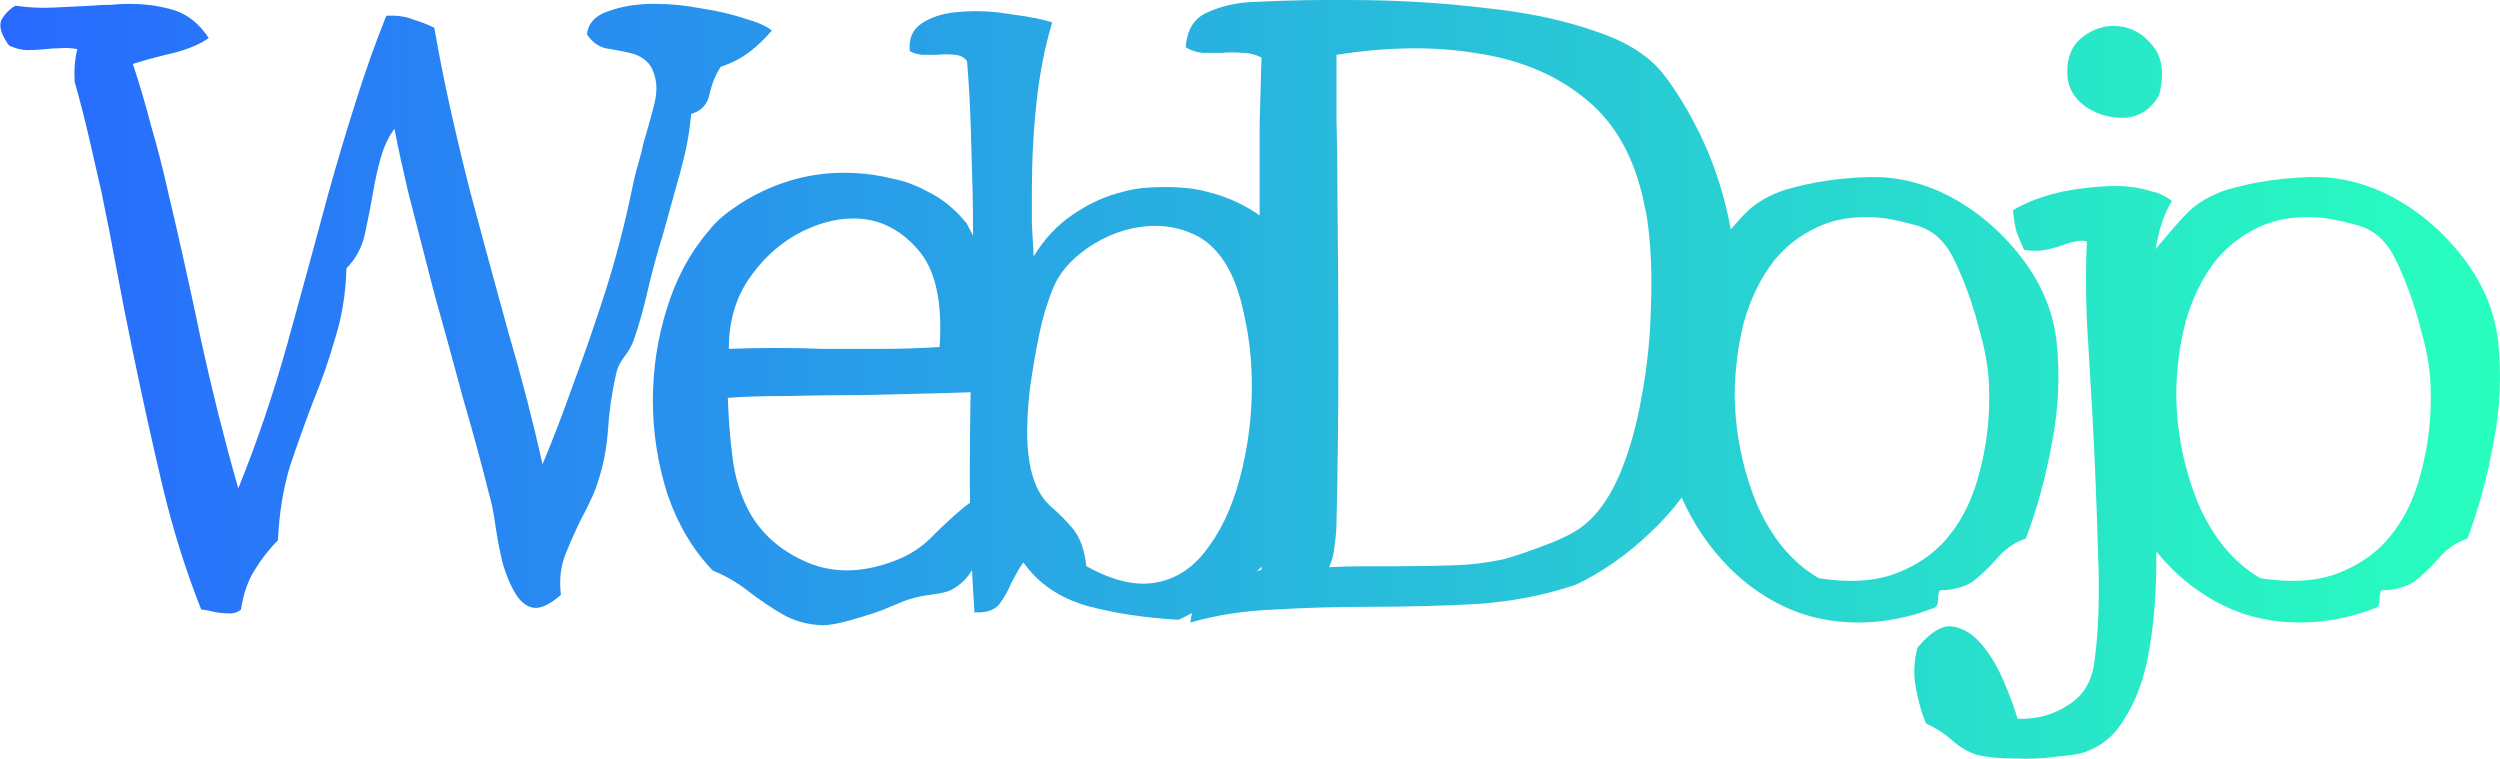
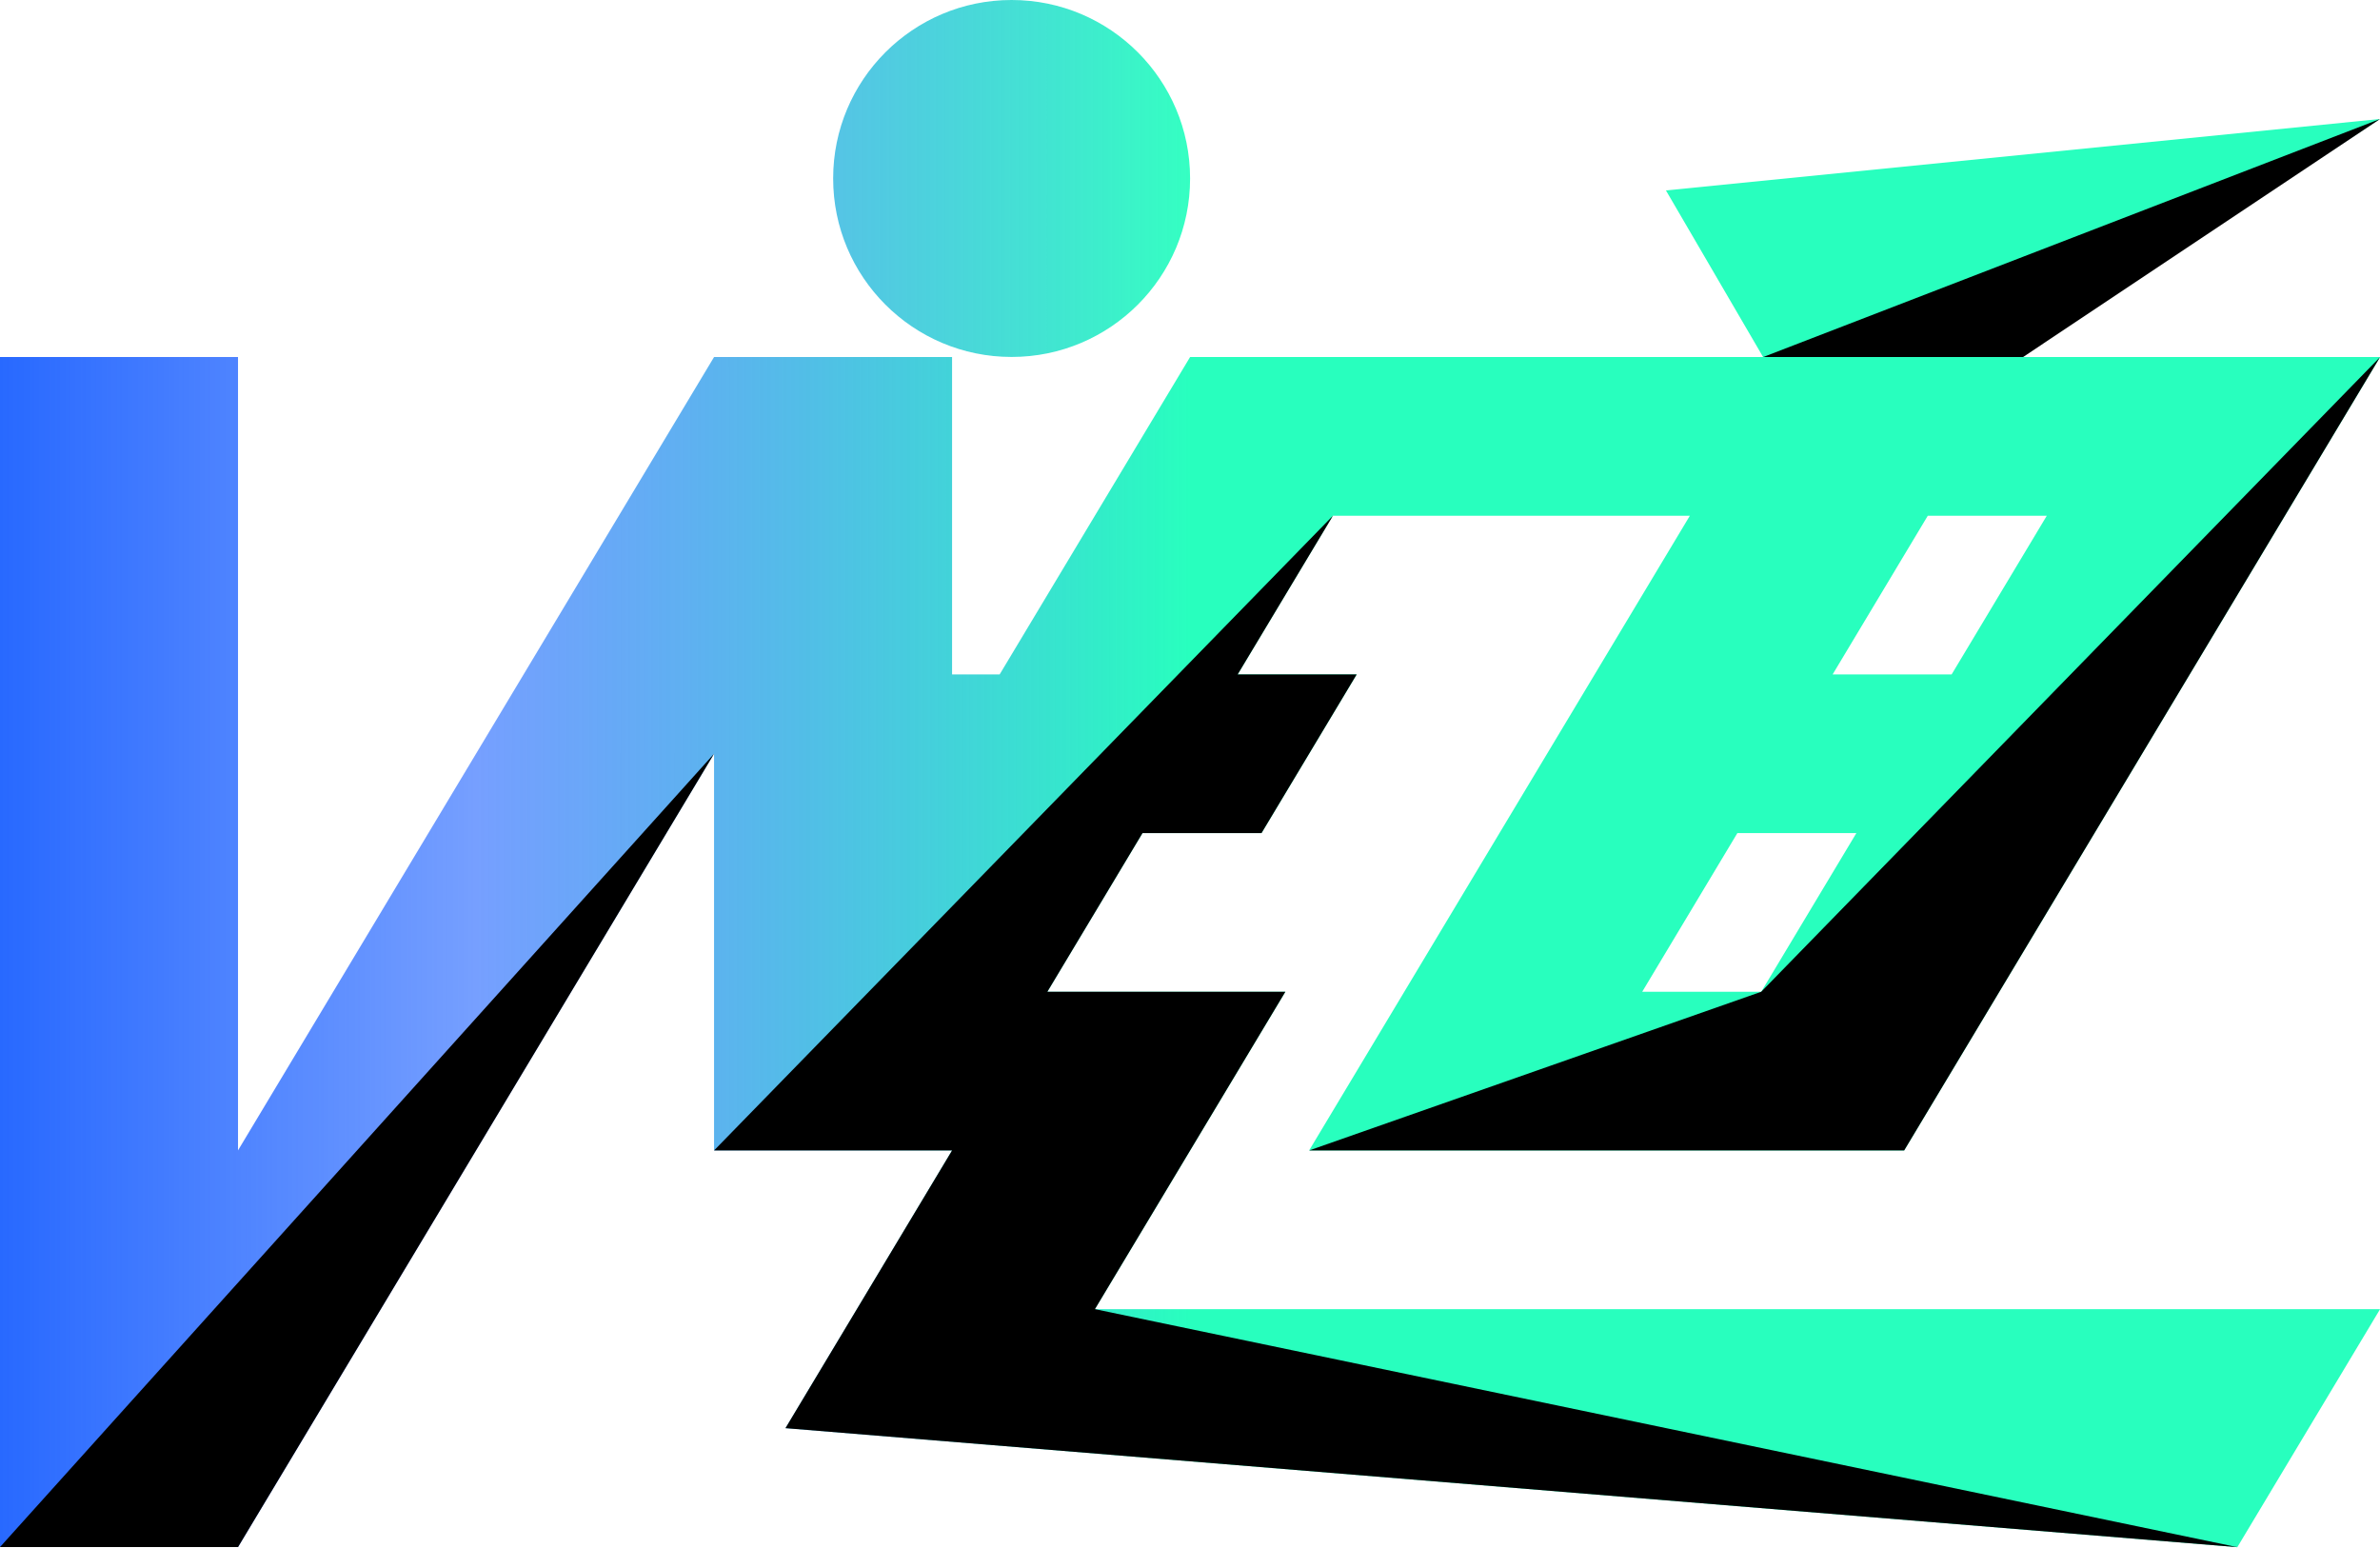
- <svg xmlns="http://www.w3.org/2000/svg" width="54.126mm" height="16.427mm" version="1.1" viewBox="0 0 54.126 16.427">
+ <svg xmlns="http://www.w3.org/2000/svg" width="26.458mm" height="17.198mm" version="1.1" viewBox="0 0 26.458 17.198">
  <defs>
-     <linearGradient id="linearGradient4434" x1="76.936" x2="131.06" y1="51.289" y2="51.289" gradientUnits="userSpaceOnUse">
+     <linearGradient id="linearGradient5385" x1="5.25e-6" x2="13.229" y1="2.646" y2="2.646" gradientTransform="translate(112.45 80.698)" gradientUnits="userSpaceOnUse">
      <stop stop-color="#2869ff" offset="0" />
+       <stop stop-color="#2869ff" stop-opacity=".639" offset=".4" />
+       <stop stop-color="#28ffbe" stop-opacity=".941" offset="1" />
+     </linearGradient>
+     <linearGradient id="linearGradient13031" x1="112.45" x2="125.68" y1="91.281" y2="91.281" gradientUnits="userSpaceOnUse">
+       <stop stop-color="#2869ff" offset="0" />
+       <stop stop-color="#2869ff" stop-opacity=".639" offset=".4" />
      <stop stop-color="#28ffbe" offset="1" />
    </linearGradient>
  </defs>
-   <g transform="translate(-76.936 -43.075)">
-     <g id="text__logo" fill="url(#linearGradient4434)" stroke-width=".501" aria-label="Web Dojo">
-       <path d="m93.642 43.741q-0.22 0.26-0.481 0.46t-0.621 0.32q-0.16 0.24-0.24 0.581-0.06 0.34-0.4 0.44-0.04 0.46-0.14 0.881-0.1 0.42-0.22 0.821-0.08 0.28-0.16 0.581-0.08 0.3-0.18 0.621-0.14 0.481-0.26 1.001t-0.28 0.981q-0.06 0.18-0.2 0.36-0.14 0.18-0.18 0.36-0.14 0.601-0.18 1.221-0.04 0.601-0.22 1.141-0.06 0.2-0.16 0.4-0.08 0.18-0.18 0.36-0.2 0.4-0.36 0.801-0.16 0.4-0.1 0.881-0.36 0.32-0.601 0.28-0.22-0.04-0.38-0.3-0.16-0.26-0.28-0.661-0.1-0.42-0.16-0.841-0.06-0.42-0.14-0.681-0.24-0.961-0.561-2.062-0.3-1.121-0.621-2.262-0.3-1.161-0.561-2.182-0.08-0.36-0.16-0.701-0.08-0.36-0.14-0.681-0.2 0.28-0.3 0.641-0.1 0.36-0.16 0.721-0.08 0.46-0.18 0.921-0.1 0.44-0.4 0.741-0.02 0.801-0.24 1.502-0.2 0.701-0.481 1.381-0.26 0.681-0.501 1.401-0.22 0.721-0.26 1.602-0.28 0.28-0.501 0.641-0.22 0.34-0.3 0.861-0.12 0.1-0.3 0.08-0.16 0-0.32-0.04-0.16-0.04-0.24-0.04-0.501-1.261-0.841-2.683-0.34-1.442-0.641-2.903-0.18-0.861-0.34-1.722-0.16-0.881-0.34-1.742-0.14-0.621-0.28-1.221t-0.3-1.161q-0.02-0.4 0.06-0.701-0.2-0.04-0.38-0.02-0.16 0-0.32 0.02-0.2 0.02-0.38 0.02-0.18 0-0.4-0.1-0.26-0.36-0.16-0.561 0.12-0.2 0.3-0.3 0.42 0.06 0.821 0.04 0.42-0.02 0.821-0.04 0.22-0.02 0.42-0.02 0.2-0.02 0.4-0.02 0.541 0 0.981 0.14t0.741 0.601q-0.32 0.22-0.841 0.34-0.501 0.12-0.801 0.22 0.22 0.661 0.4 1.361 0.2 0.681 0.36 1.401 0.38 1.602 0.721 3.243 0.36 1.642 0.801 3.183 0.601-1.482 1.061-3.123 0.46-1.662 0.901-3.304 0.28-1.001 0.581-1.942 0.3-0.961 0.661-1.862 0.34-0.02 0.581 0.08 0.26 0.08 0.46 0.18 0.14 0.821 0.34 1.722 0.2 0.901 0.44 1.842 0.4 1.502 0.821 3.023 0.44 1.502 0.741 2.863 0.32-0.761 0.661-1.722 0.36-0.961 0.701-2.022 0.34-1.081 0.561-2.142l0.06-0.28q0.04-0.18 0.1-0.38 0.06-0.2 0.1-0.4 0.12-0.4 0.22-0.781 0.1-0.38 0.04-0.621-0.06-0.28-0.22-0.4-0.14-0.12-0.34-0.16-0.26-0.06-0.521-0.1-0.24-0.06-0.4-0.3 0.04-0.36 0.46-0.501 0.44-0.16 1.001-0.16 0.501 0 1.021 0.1 0.521 0.08 0.941 0.22 0.42 0.12 0.581 0.26z" />
-       <path d="m98.761 51.529q-0.661 0.04-1.502 0.06-0.821 0.02-1.682 0.04-0.861 0-1.622 0.02-0.761 0-1.261 0.04 0.02 0.641 0.1 1.281 0.08 0.641 0.34 1.141 0.4 0.761 1.281 1.141 0.901 0.38 2.002-0.08 0.42-0.18 0.741-0.521 0.34-0.34 0.681-0.621 0.36-0.28 0.821-0.3 0.1 0.2 0.02 0.4-0.08 0.18-0.18 0.38-0.08 0.14-0.12 0.2-0.16 0.3-0.36 0.641-0.18 0.34-0.501 0.501-0.12 0.06-0.44 0.1-0.32 0.04-0.581 0.14-0.14 0.06-0.481 0.2-0.34 0.12-0.701 0.22-0.36 0.1-0.581 0.1-0.481-0.02-0.861-0.24-0.38-0.22-0.741-0.501-0.36-0.28-0.761-0.44-0.641-0.661-0.981-1.642-0.32-1.001-0.32-2.042 0-1.021 0.3-1.982 0.3-0.981 0.901-1.682 0.22-0.28 0.521-0.481 0.3-0.22 0.641-0.38 0.961-0.46 2.022-0.4 0.4 0.02 0.801 0.12 0.4 0.08 0.761 0.28 0.46 0.22 0.841 0.681 0.44 0.801 0.721 1.782 0.28 0.961 0.18 1.842zm-1.482-0.941q0.1-1.482-0.481-2.122-0.581-0.661-1.381-0.661-0.621 0-1.261 0.36-0.621 0.36-1.041 1.001-0.4 0.621-0.4 1.462 0.541-0.02 1.041-0.02 0.501 0 0.981 0.02 0.661 0 1.281 0 0.621 0 1.261-0.04z" />
-       <path d="m105.14 48.846q0.22 0.501 0.3 1.201 0.1 0.701 0.06 1.462-0.04 0.761-0.18 1.462-0.12 0.701-0.34 1.201-0.38 0.921-0.981 1.401-0.601 0.46-1.542 0.921-1.081-0.06-1.982-0.3-0.901-0.26-1.381-0.941-0.08 0.1-0.14 0.22-0.06 0.1-0.12 0.22-0.1 0.24-0.26 0.46-0.16 0.2-0.541 0.18-0.1-1.482-0.1-2.903 0-1.442 0.04-2.863 0-0.841 0.02-1.662 0.02-0.841 0-1.682-0.02-0.701-0.04-1.401-0.02-0.701-0.08-1.421-0.08-0.12-0.26-0.14-0.18-0.02-0.4 0-0.16 0-0.32 0-0.16-0.02-0.26-0.08-0.04-0.4 0.26-0.601 0.3-0.2 0.741-0.24 0.561-0.06 1.161 0.04 0.621 0.08 0.921 0.18-0.24 0.801-0.34 1.742-0.1 0.921-0.1 1.922 0 0.34 0 0.701 0.02 0.36 0.04 0.701 0.34-0.561 0.841-0.901 0.521-0.36 1.101-0.501 0.22-0.06 0.44-0.08 0.24-0.02 0.46-0.02t0.44 0.02q0.24 0.02 0.46 0.08 0.681 0.16 1.241 0.581 0.561 0.4 0.841 1.041zm-1.101 2.603q0-0.821-0.16-1.522-0.14-0.721-0.42-1.161-0.28-0.44-0.681-0.621-0.4-0.18-0.821-0.18-0.681 0-1.321 0.38-0.621 0.38-0.861 0.881-0.14 0.3-0.28 0.821-0.12 0.521-0.22 1.161-0.1 0.621-0.1 1.221t0.14 1.021q0.12 0.36 0.36 0.581 0.24 0.2 0.481 0.481 0.24 0.28 0.3 0.821 0.681 0.38 1.241 0.38 0.781-0.02 1.301-0.661 0.521-0.641 0.781-1.622 0.26-0.981 0.26-1.982z" />
-       <path d="m114.54 50.808q-0.12 1.201-0.641 2.162-0.501 0.961-1.261 1.662-0.741 0.701-1.582 1.101-1.001 0.34-2.162 0.42-1.161 0.06-2.342 0.06-1.041 0-2.042 0.06-0.981 0.04-1.802 0.28 0.04-0.34 0.18-0.601 0.14-0.26 0.32-0.46 0.14-0.04 0.26-0.04t0.24 0q0.12 0.02 0.24 0.02 0.14 0 0.3-0.06 0.04-1.061 0.02-2.282 0-1.241-0.02-2.563-0.02-0.821-0.04-1.662 0-0.841 0-1.682 0-0.741 0-1.462 0.02-0.741 0.04-1.442-0.2-0.1-0.42-0.1-0.22-0.02-0.44 0-0.2 0-0.42 0-0.2-0.02-0.36-0.12 0.04-0.581 0.481-0.761 0.44-0.2 0.981-0.22 1.121-0.06 2.463-0.04t2.643 0.18q1.301 0.14 2.322 0.501 1.021 0.34 1.482 0.961 0.38 0.501 0.701 1.141 0.32 0.621 0.541 1.381 0.22 0.781 0.32 1.682 0.1 0.881 0 1.882zm-1.942-2.983q-0.02-0.16-0.06-0.3-0.02-0.14-0.06-0.28-0.34-1.361-1.281-2.082-0.941-0.741-2.322-0.941-1.361-0.22-3.003 0.04 0 0.681 0 1.421 0.02 0.741 0.02 1.542 0.02 1.762 0.02 3.624t-0.04 3.524q0 0.22-0.04 0.501-0.02 0.26-0.12 0.481 0.38-0.02 0.721-0.02 0.36 0 0.701 0 0.661 0 1.261-0.02t1.121-0.14q0.36-0.1 0.881-0.3 0.541-0.2 0.821-0.42 0.46-0.36 0.781-1.101 0.32-0.761 0.481-1.702 0.18-0.961 0.2-1.962 0.04-1.001-0.08-1.862z" />
-       <path d="m121.46 50.448q0.12 1.101-0.1 2.222-0.2 1.101-0.561 2.062-0.34 0.12-0.581 0.38-0.22 0.26-0.481 0.481-0.24 0.22-0.701 0.26-0.1-0.02-0.12 0.04-0.02 0.06-0.02 0.14 0 0.18-0.08 0.2-0.821 0.32-1.642 0.32-0.901 0-1.642-0.36-0.741-0.36-1.301-0.981-0.641-0.701-1.001-1.642-0.34-0.941-0.36-1.962 0-0.701 0.16-1.381 0.18-0.701 0.541-1.321 0.08-0.14 0.24-0.24 0.18-0.12 0.32-0.3 0.28-0.34 0.561-0.641 0.3-0.32 0.781-0.501 0.1-0.04 0.26-0.08 0.501-0.14 1.101-0.2 0.621-0.06 1.001-0.02 0.561 0.06 1.101 0.3 0.961 0.44 1.682 1.321 0.721 0.881 0.841 1.902zm-1.462 0.961q-0.02-0.541-0.2-1.161-0.16-0.641-0.38-1.161-0.22-0.541-0.38-0.721-0.26-0.34-0.721-0.44-0.44-0.12-0.721-0.14-0.741-0.06-1.301 0.2-0.561 0.26-0.941 0.721-0.44 0.561-0.661 1.341-0.2 0.781-0.2 1.602 0.02 1.221 0.481 2.342 0.481 1.101 1.341 1.602 0.901 0.14 1.542-0.06 0.661-0.22 1.101-0.661 0.581-0.601 0.821-1.522 0.26-0.921 0.22-1.942z" />
-       <path d="m123.96 47.425q-0.36 0.581-0.42 1.662-0.06 1.081-0.02 2.342 0 0.2 0 0.4 0.02 0.2 0.04 0.4 0.06 1.361 0.06 2.743 0.02 1.361-0.2 2.423-0.16 0.741-0.501 1.261-0.32 0.541-0.901 0.721-0.14 0.04-0.561 0.08-0.42 0.06-0.901 0.04-0.481 0-0.821-0.08-0.3-0.1-0.541-0.32-0.22-0.2-0.561-0.36-0.14-0.34-0.22-0.781-0.08-0.44 0.04-0.861 0.4-0.481 0.721-0.46 0.34 0.04 0.601 0.32 0.3 0.32 0.521 0.821 0.22 0.501 0.32 0.861 0.621 0.02 1.101-0.3 0.481-0.3 0.561-0.921 0.14-0.961 0.08-2.403-0.04-1.462-0.12-2.943-0.06-1.061-0.12-2.042-0.04-0.981 0-1.722-0.12-0.04-0.26 0-0.12 0.02-0.28 0.08t-0.36 0.1q-0.2 0.04-0.46 0-0.08-0.18-0.16-0.38-0.06-0.22-0.08-0.481 0.44-0.26 1.061-0.4 0.501-0.1 1.021-0.12 0.521-0.02 0.941 0.12 0.12 0.02 0.22 0.08 0.12 0.06 0.2 0.12zm-0.28-2.282q-0.26 0.44-0.721 0.481-0.46 0.02-0.841-0.22-0.38-0.26-0.42-0.661-0.04-0.581 0.32-0.861 0.36-0.28 0.781-0.24 0.44 0.04 0.741 0.42 0.32 0.38 0.14 1.081z" />
-       <path d="m131.02 50.448q0.12 1.101-0.1 2.222-0.2 1.101-0.561 2.062-0.34 0.12-0.581 0.38-0.22 0.26-0.481 0.481-0.24 0.22-0.701 0.26-0.1-0.02-0.12 0.04-0.02 0.06-0.02 0.14 0 0.18-0.08 0.2-0.821 0.32-1.642 0.32-0.901 0-1.642-0.36-0.741-0.36-1.301-0.981-0.641-0.701-1.001-1.642-0.34-0.941-0.36-1.962 0-0.701 0.16-1.381 0.18-0.701 0.541-1.321 0.08-0.14 0.24-0.24 0.18-0.12 0.32-0.3 0.28-0.34 0.561-0.641 0.3-0.32 0.781-0.501 0.1-0.04 0.26-0.08 0.501-0.14 1.101-0.2 0.621-0.06 1.001-0.02 0.561 0.06 1.101 0.3 0.961 0.44 1.682 1.321 0.721 0.881 0.841 1.902zm-1.462 0.961q-0.02-0.541-0.2-1.161-0.16-0.641-0.38-1.161-0.22-0.541-0.38-0.721-0.26-0.34-0.721-0.44-0.44-0.12-0.721-0.14-0.741-0.06-1.301 0.2-0.561 0.26-0.941 0.721-0.44 0.561-0.661 1.341-0.2 0.781-0.2 1.602 0.02 1.221 0.481 2.342 0.481 1.101 1.341 1.602 0.901 0.14 1.542-0.06 0.661-0.22 1.101-0.661 0.581-0.601 0.821-1.522 0.26-0.921 0.22-1.942z" />
+   <g transform="translate(-112.45 -80.698)">
+     <g fill="#2869ff">
+       <path d="m112.45 84.667v13.229h2.646l5.292-8.819v4.41h2.646l-1.852 3.087 16.14 1.323 1.587-2.646h-14.287l2.117-3.528h-2.646l1.058-1.764h1.323l1.058-1.764h-1.323l1.058-1.764h3.969l-4.233 7.056h6.615l1.058-1.764 4.233-7.056h-13.229l-2.117 3.528h-0.529v-3.528h-2.646l-5.292 8.819v-8.819zm21.431 1.764h1.323l-1.058 1.764h-1.323zm-2.117 3.528h1.323l-1.058 1.764h-1.323z" fill="url(#linearGradient13031)" />
+       <path d="m125.68 82.682a1.984 1.984 0 0 1-1.984 1.984 1.984 1.984 0 0 1-1.984-1.984 1.984 1.984 0 0 1 1.984-1.984 1.984 1.984 0 0 1 1.984 1.984z" fill="url(#linearGradient5385)" fill-rule="evenodd" stop-color="#000000" stroke-width=".198" style="paint-order:stroke fill markers" />
+       <path d="m130.97 82.815 1.852 3.175 6.085-3.969z" fill="#28ffbe" />
    </g>
-     <text x="68.792" y="47.625" fill="#000000" font-family="sans-serif" font-size="10.583px" stroke-width=".265" style="line-height:1.25" xml:space="preserve">
-       <tspan x="68.792" y="47.625" stroke-width=".265" />
-     </text>
-     <text x="82.021" y="55.562" fill="#000000" font-family="sans-serif" font-size="10.583px" stroke-width=".265" style="line-height:1.25" xml:space="preserve">
-       <tspan x="82.021" y="55.562" stroke-width=".265" />
-     </text>
+   </g>
+   <path d="m0 17.198h2.646l5.292-8.819z" />
+   <path d="m12.701 9.261-4.763 3.528h2.646l-1.852 3.087 16.14 1.323-12.7-2.646 2.117-3.528h-2.646z" fill="none" />
+   <g>
+     <path d="m14.818 5.733-6.88 7.056h2.646l-1.852 3.087 16.14 1.323-12.7-2.646 2.117-3.528h-2.646l1.058-1.764h1.323l1.058-1.764h-1.323z" />
+     <path d="m26.459 3.969-6.88 7.056-5.026 1.764h6.615z" />
+     <path d="m26.458 1.323-3.968 2.646h-2.889z" />
  </g>
</svg>
